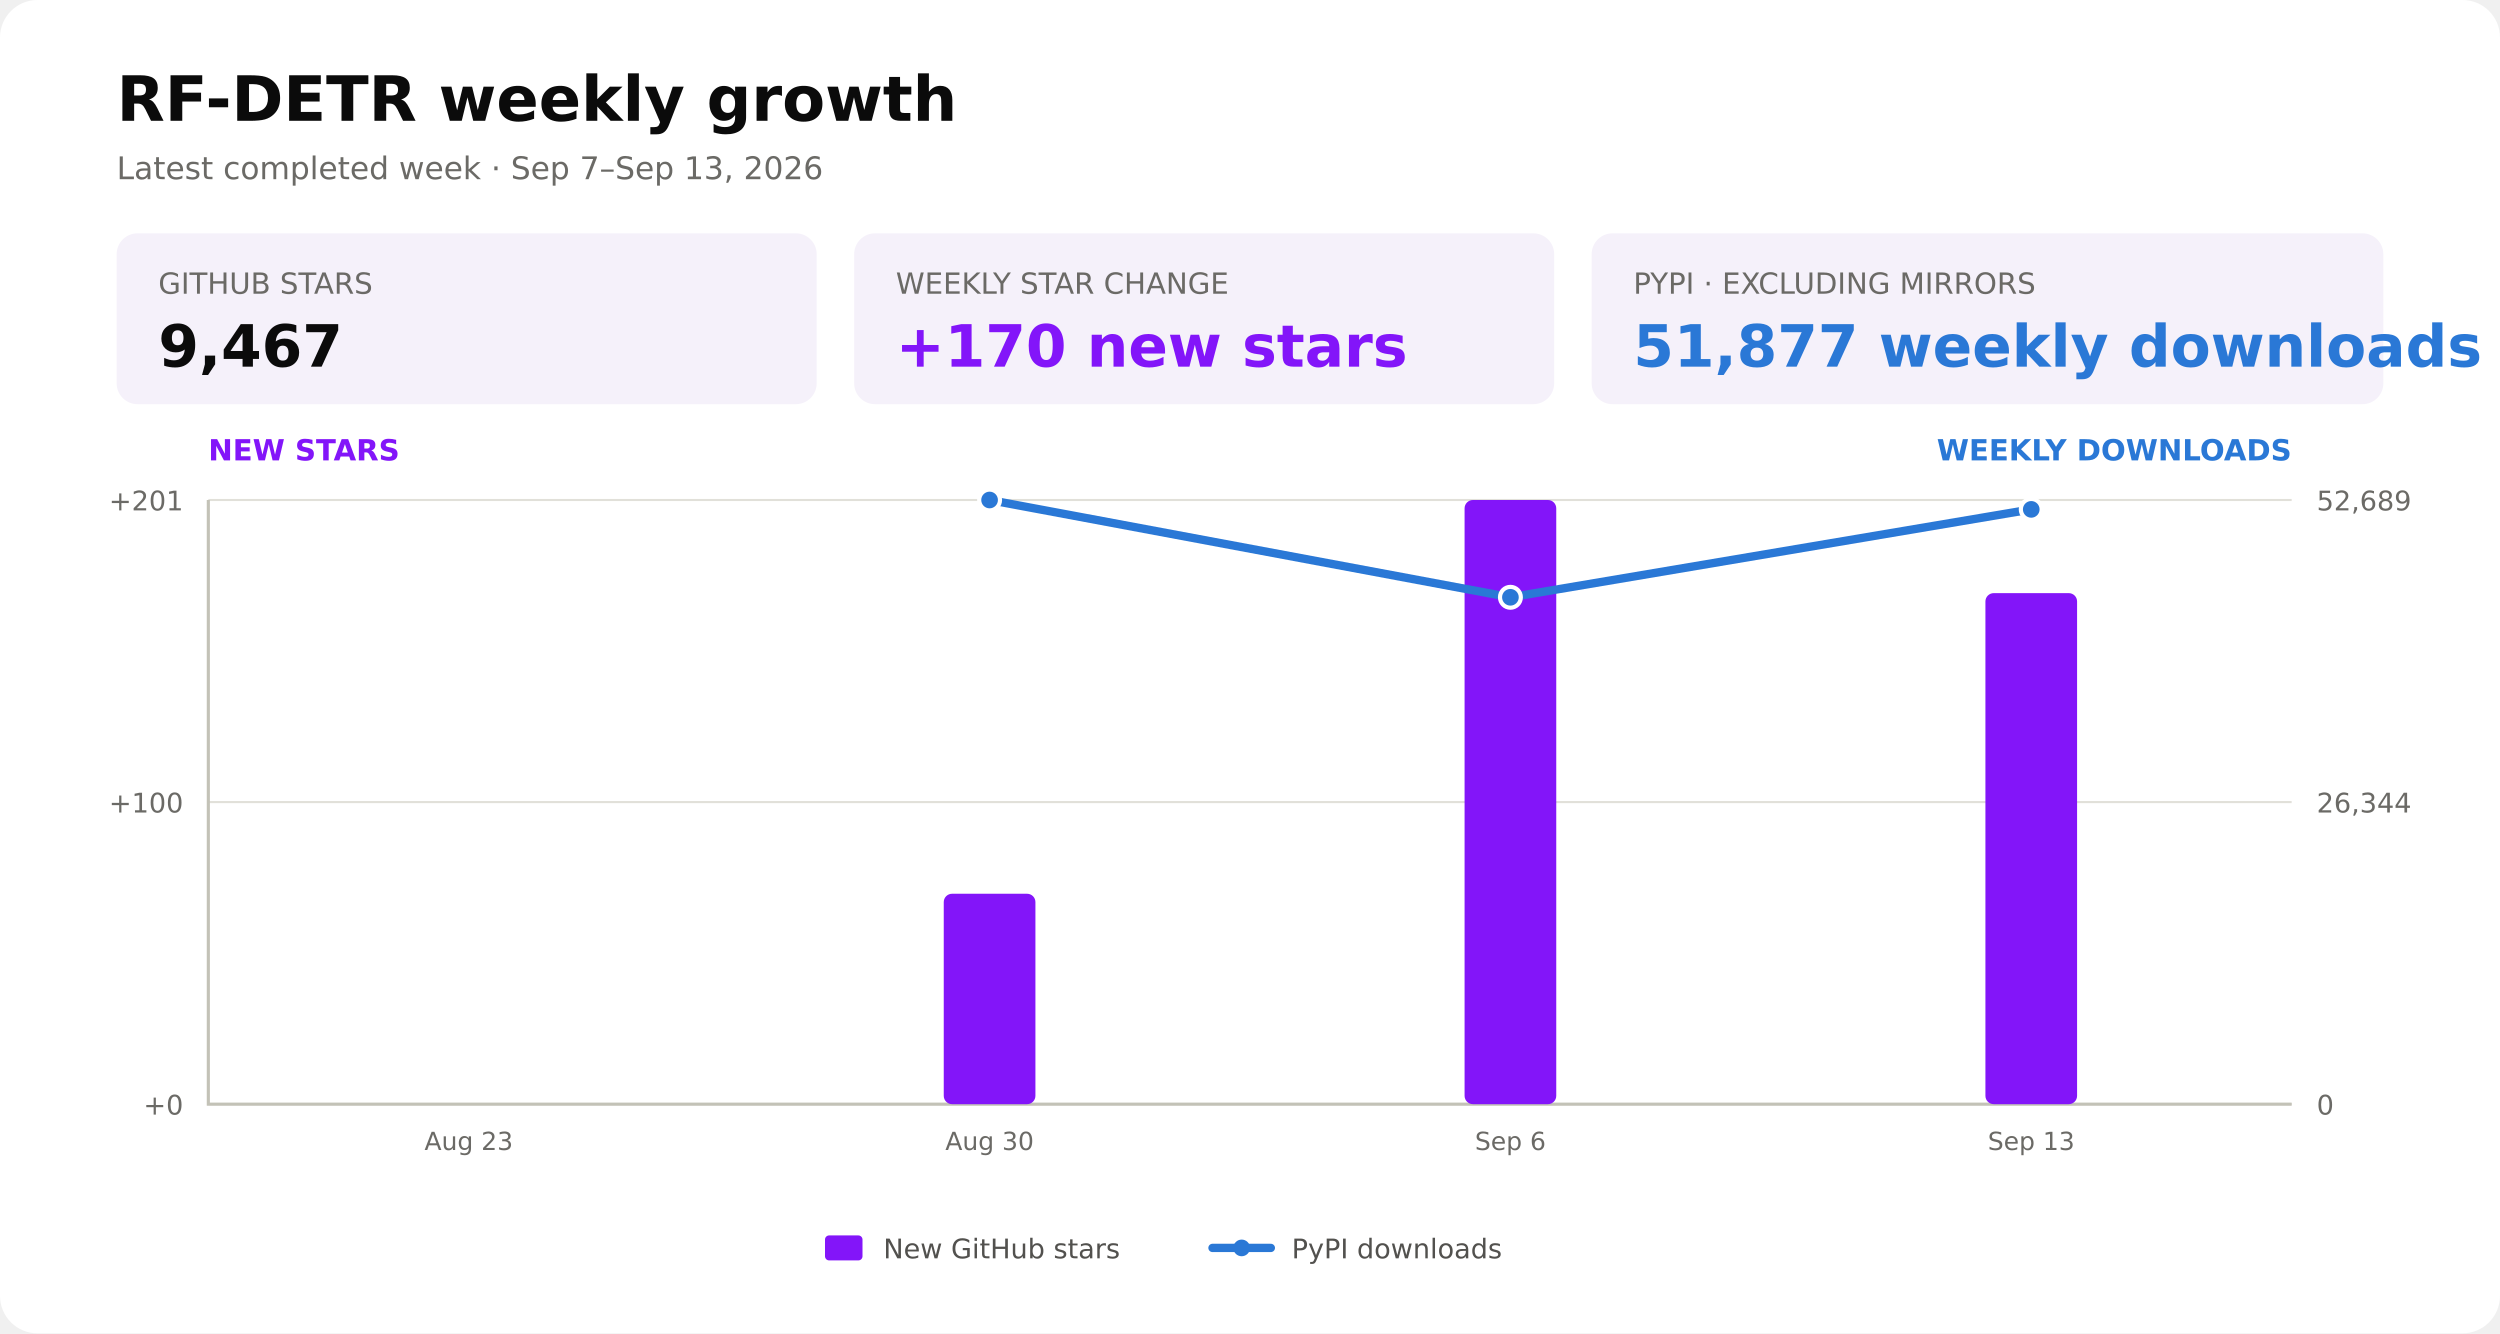
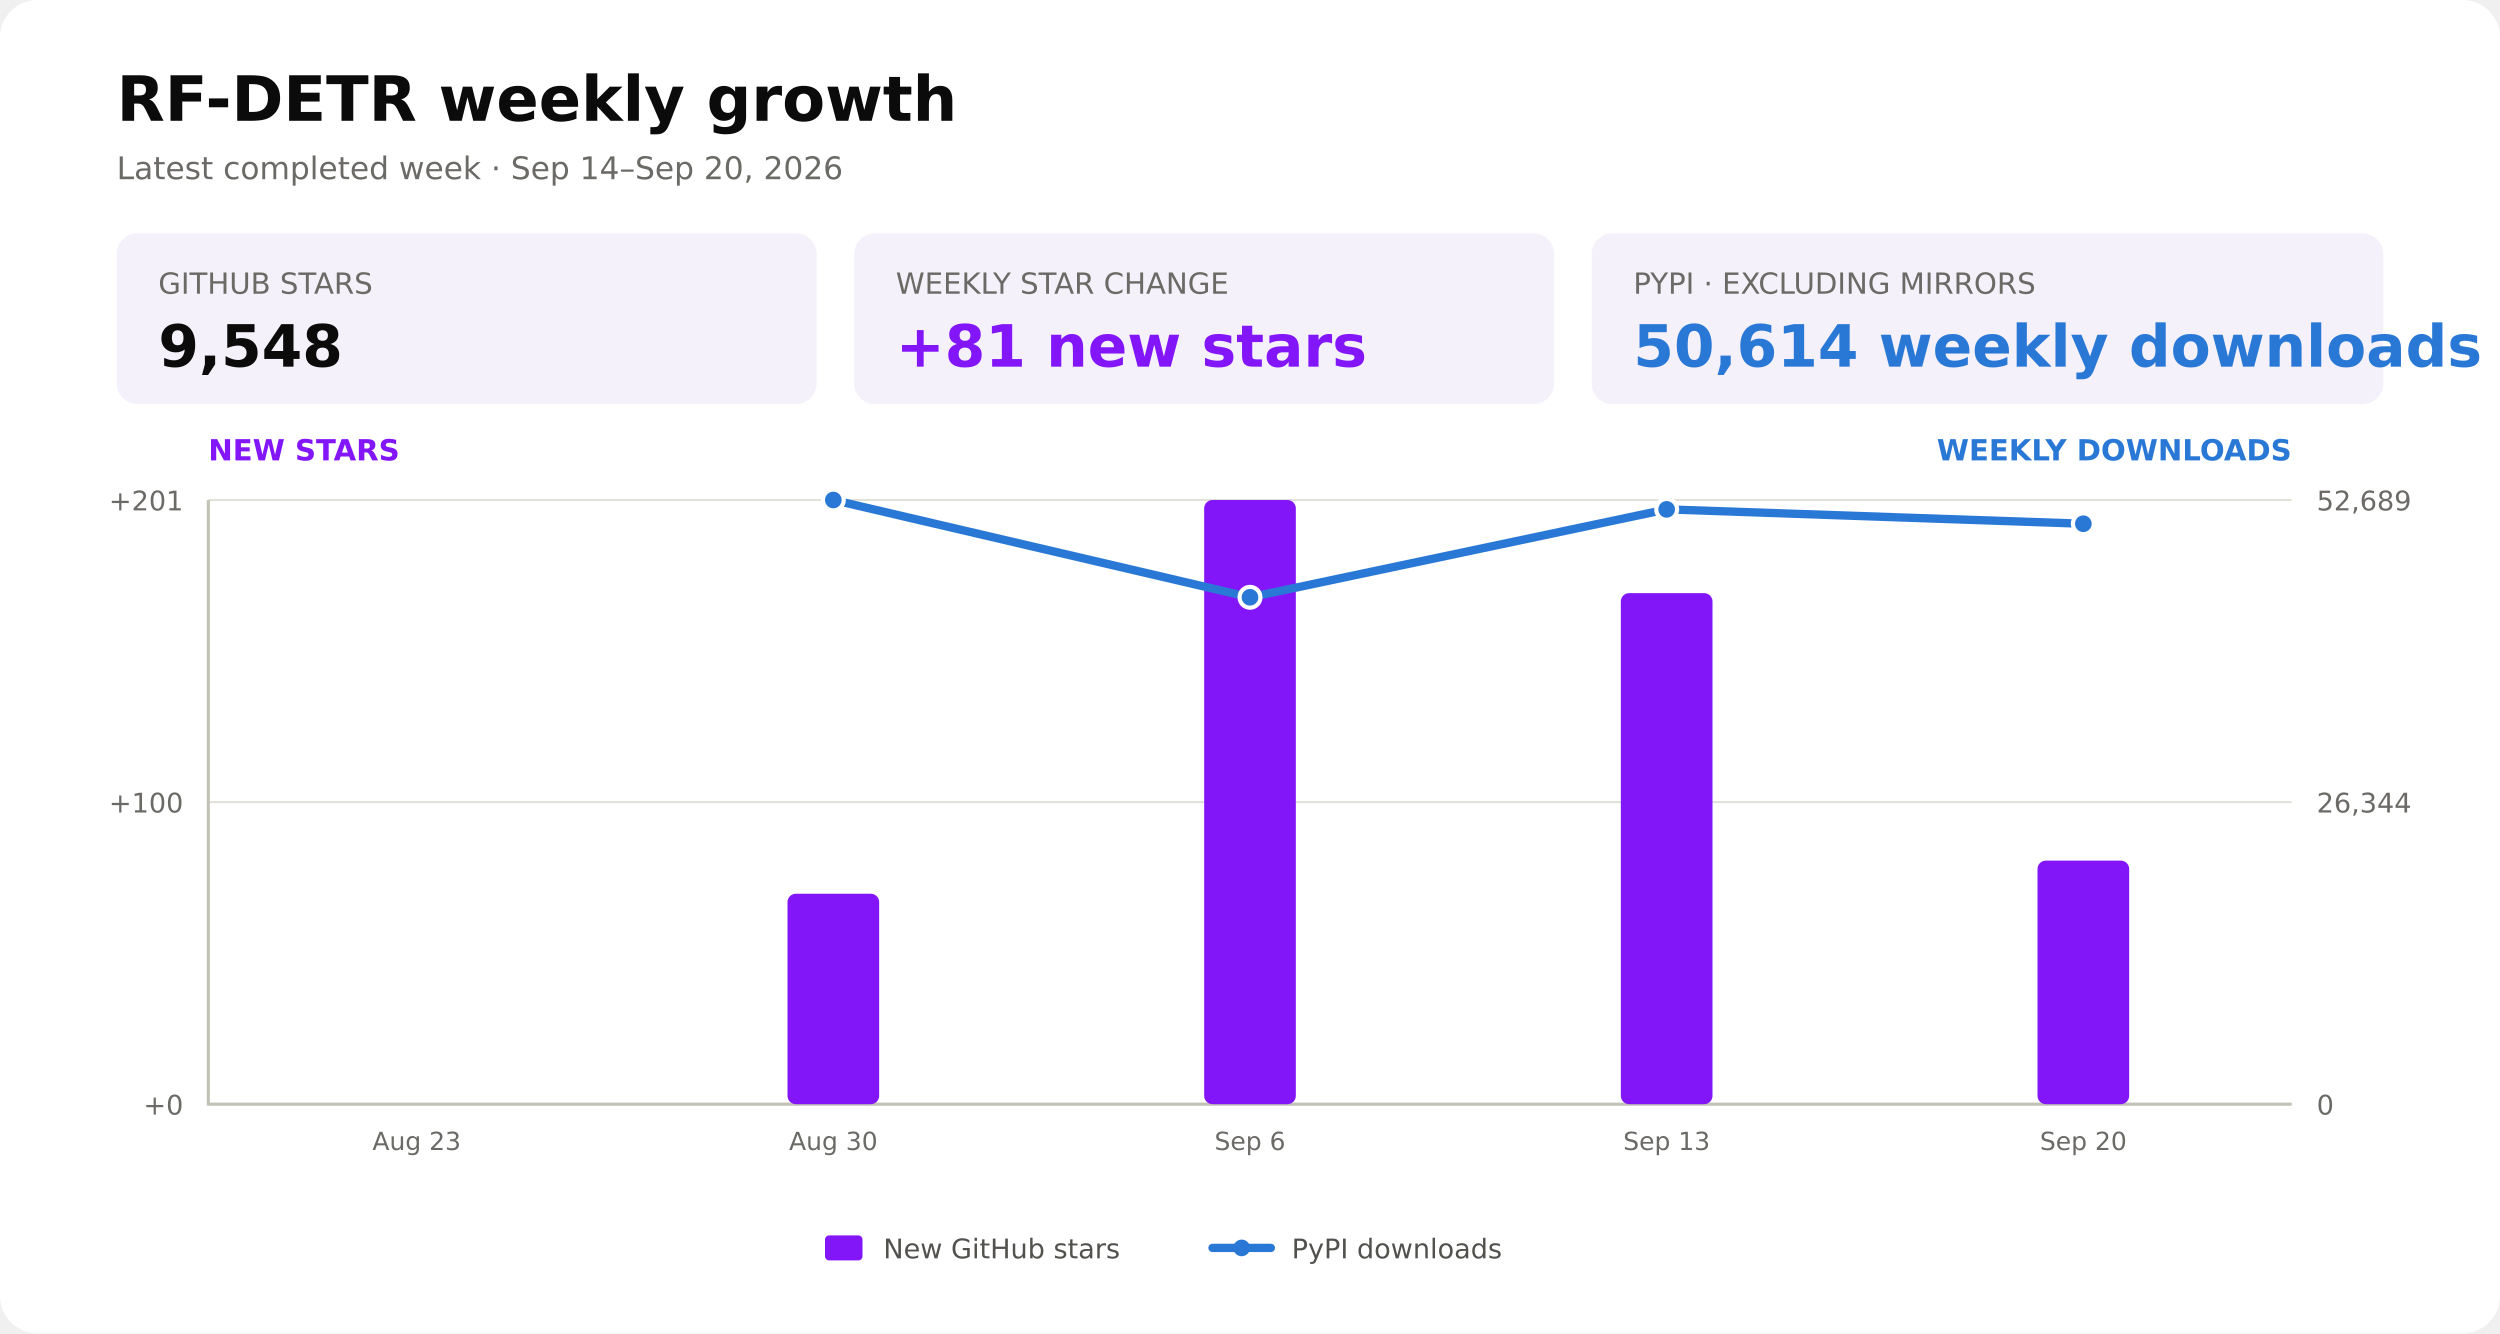
<svg xmlns="http://www.w3.org/2000/svg" width="1200" height="640" viewBox="0 0 1200 640" role="img" aria-labelledby="title description">
  <rect width="1200" height="640" rx="18" fill="#ffffff" />
  <text x="56" y="58" fill="#0b0b0b" font-family="DejaVu Sans, Arial, sans-serif" font-size="30" font-weight="700">RF-DETR weekly growth</text>
-   <text x="56" y="86" fill="#6b6a66" font-family="DejaVu Sans, Arial, sans-serif" font-size="15">Latest completed week · Sep 7–Sep 13, 2026</text>
+   <text x="56" y="86" fill="#6b6a66" font-family="DejaVu Sans, Arial, sans-serif" font-size="15">Latest completed week · Sep 14–Sep 20, 2026</text>
  <g font-family="DejaVu Sans, Arial, sans-serif">
    <rect x="56" y="112" width="336" height="82" rx="10" fill="#f5f1fa" />
    <text x="76" y="141" fill="#6b6a66" font-size="14">GITHUB STARS</text>
-     <text x="76" y="176" fill="#0b0b0b" font-size="28" font-weight="700">9,467</text>
+     <text x="76" y="176" fill="#0b0b0b" font-size="28" font-weight="700">9,548</text>
    <rect x="410" y="112" width="336" height="82" rx="10" fill="#f5f1fa" />
    <text x="430" y="141" fill="#6b6a66" font-size="14">WEEKLY STAR CHANGE</text>
-     <text x="430" y="176" fill="#8315f9" font-size="28" font-weight="700">+170 new stars</text>
+     <text x="430" y="176" fill="#8315f9" font-size="28" font-weight="700">+81 new stars</text>
    <rect x="764" y="112" width="380" height="82" rx="10" fill="#f5f1fa" />
    <text x="784" y="141" fill="#6b6a66" font-size="14">PYPI · EXCLUDING MIRRORS</text>
-     <text x="784" y="176" fill="#2a78d6" font-size="28" font-weight="700">51,877 weekly downloads</text>
+     <text x="784" y="176" fill="#2a78d6" font-size="28" font-weight="700">50,614 weekly downloads</text>
  </g>
  <g aria-hidden="true" fill="none" stroke="#e1e0d9" stroke-width="1">
    <path d="M100 530.0H1100" />
    <path d="M100 385.0H1100" />
    <path d="M100 240.0H1100" />
  </g>
  <path d="M100 240V530H1100" fill="none" stroke="#c3c2b7" stroke-width="1.5" />
  <g fill="#6b6a66" font-family="DejaVu Sans, Arial, sans-serif" font-size="13">
    <text x="88" y="535.0" text-anchor="end">+0</text>
    <text x="1112" y="535.0" text-anchor="start">0</text>
    <text x="88" y="390.0" text-anchor="end">+100</text>
    <text x="1112" y="390.0" text-anchor="start">26,344</text>
    <text x="88" y="245.0" text-anchor="end">+201</text>
    <text x="1112" y="245.0" text-anchor="start">52,689</text>
    <text x="100" y="221" fill="#8315f9" font-size="14" font-weight="700">NEW STARS</text>
    <text x="1100" y="221" fill="#2a78d6" font-size="14" font-weight="700" text-anchor="end">WEEKLY DOWNLOADS</text>
  </g>
  <g id="weekly-stars-bars">
-     <rect x="453.0" y="429.0" width="44.0" height="101.0" rx="4" fill="#8315f9" />
-     <rect x="703.0" y="240.0" width="44.0" height="290.0" rx="4" fill="#8315f9" />
-     <rect x="953.0" y="284.7" width="44.0" height="245.3" rx="4" fill="#8315f9" />
+     <rect x="378.0" y="429.0" width="44.0" height="101.0" rx="4" fill="#8315f9" />
+     <rect x="578.0" y="240.0" width="44.0" height="290.0" rx="4" fill="#8315f9" />
+     <rect x="778.0" y="284.7" width="44.0" height="245.3" rx="4" fill="#8315f9" />
+     <rect x="978.0" y="413.1" width="44.0" height="116.9" rx="4" fill="#8315f9" />
  </g>
  <g id="weekly-downloads-line">
-     <polyline points="475.0,240.0 725.0,286.7 975.0,244.5" fill="none" stroke="#2a78d6" stroke-width="4" stroke-linecap="round" stroke-linejoin="round" />
-     <circle cx="475.0" cy="240.0" r="5" fill="#2a78d6" stroke="#ffffff" stroke-width="2" />
-     <circle cx="725.0" cy="286.7" r="5" fill="#2a78d6" stroke="#ffffff" stroke-width="2" />
-     <circle cx="975.0" cy="244.5" r="5" fill="#2a78d6" stroke="#ffffff" stroke-width="2" />
+     <polyline points="400.0,240.0 600.0,286.7 800.0,244.5 1000.0,251.4" fill="none" stroke="#2a78d6" stroke-width="4" stroke-linecap="round" stroke-linejoin="round" />
+     <circle cx="400.0" cy="240.0" r="5" fill="#2a78d6" stroke="#ffffff" stroke-width="2" />
+     <circle cx="600.0" cy="286.7" r="5" fill="#2a78d6" stroke="#ffffff" stroke-width="2" />
+     <circle cx="800.0" cy="244.5" r="5" fill="#2a78d6" stroke="#ffffff" stroke-width="2" />
+     <circle cx="1000.0" cy="251.4" r="5" fill="#2a78d6" stroke="#ffffff" stroke-width="2" />
  </g>
  <g fill="#6b6a66" font-family="DejaVu Sans, Arial, sans-serif" font-size="12" text-anchor="middle">
-     <text x="225.0" y="552">Aug 23</text>
-     <text x="475.0" y="552">Aug 30</text>
-     <text x="725.0" y="552">Sep 6</text>
-     <text x="975.0" y="552">Sep 13</text>
+     <text x="200.0" y="552">Aug 23</text>
+     <text x="400.0" y="552">Aug 30</text>
+     <text x="600.0" y="552">Sep 6</text>
+     <text x="800.0" y="552">Sep 13</text>
+     <text x="1000.0" y="552">Sep 20</text>
  </g>
  <g font-family="DejaVu Sans, Arial, sans-serif" font-size="13" fill="#52514e">
    <rect x="396" y="593" width="18" height="12" rx="2" fill="#8315f9" />
    <text x="424" y="604">New GitHub stars</text>
    <path d="M582 599H610" fill="none" stroke="#2a78d6" stroke-width="4" stroke-linecap="round" />
    <circle cx="596" cy="599" r="4" fill="#2a78d6" />
    <text x="620" y="604">PyPI downloads</text>
  </g>
</svg>
